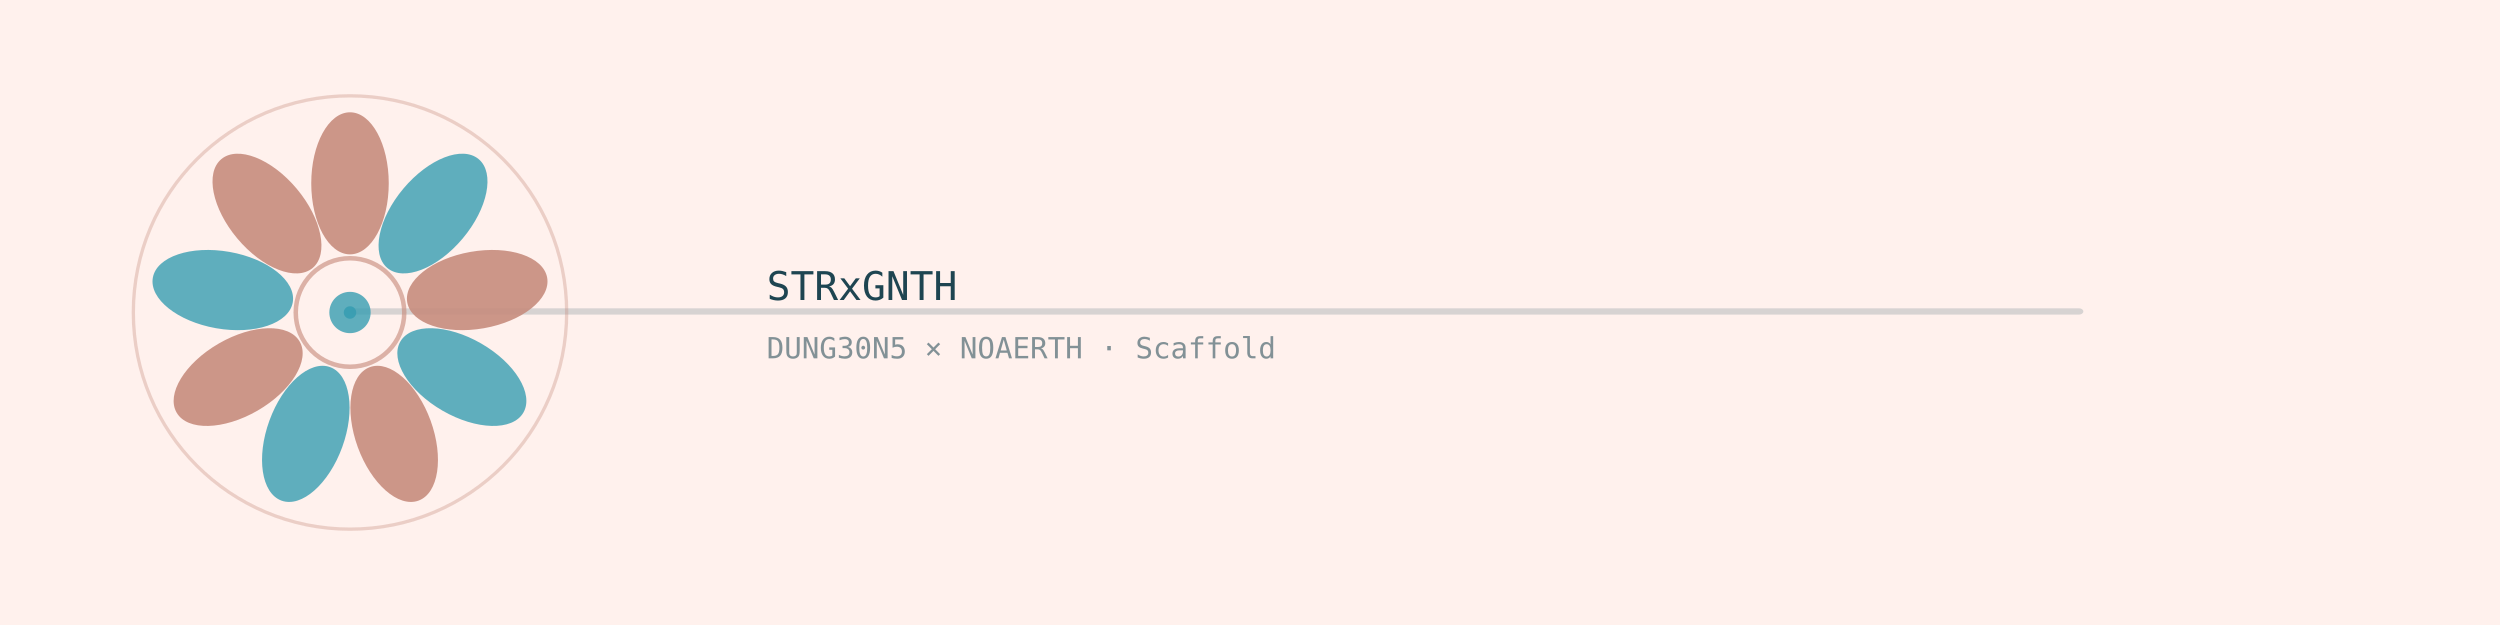
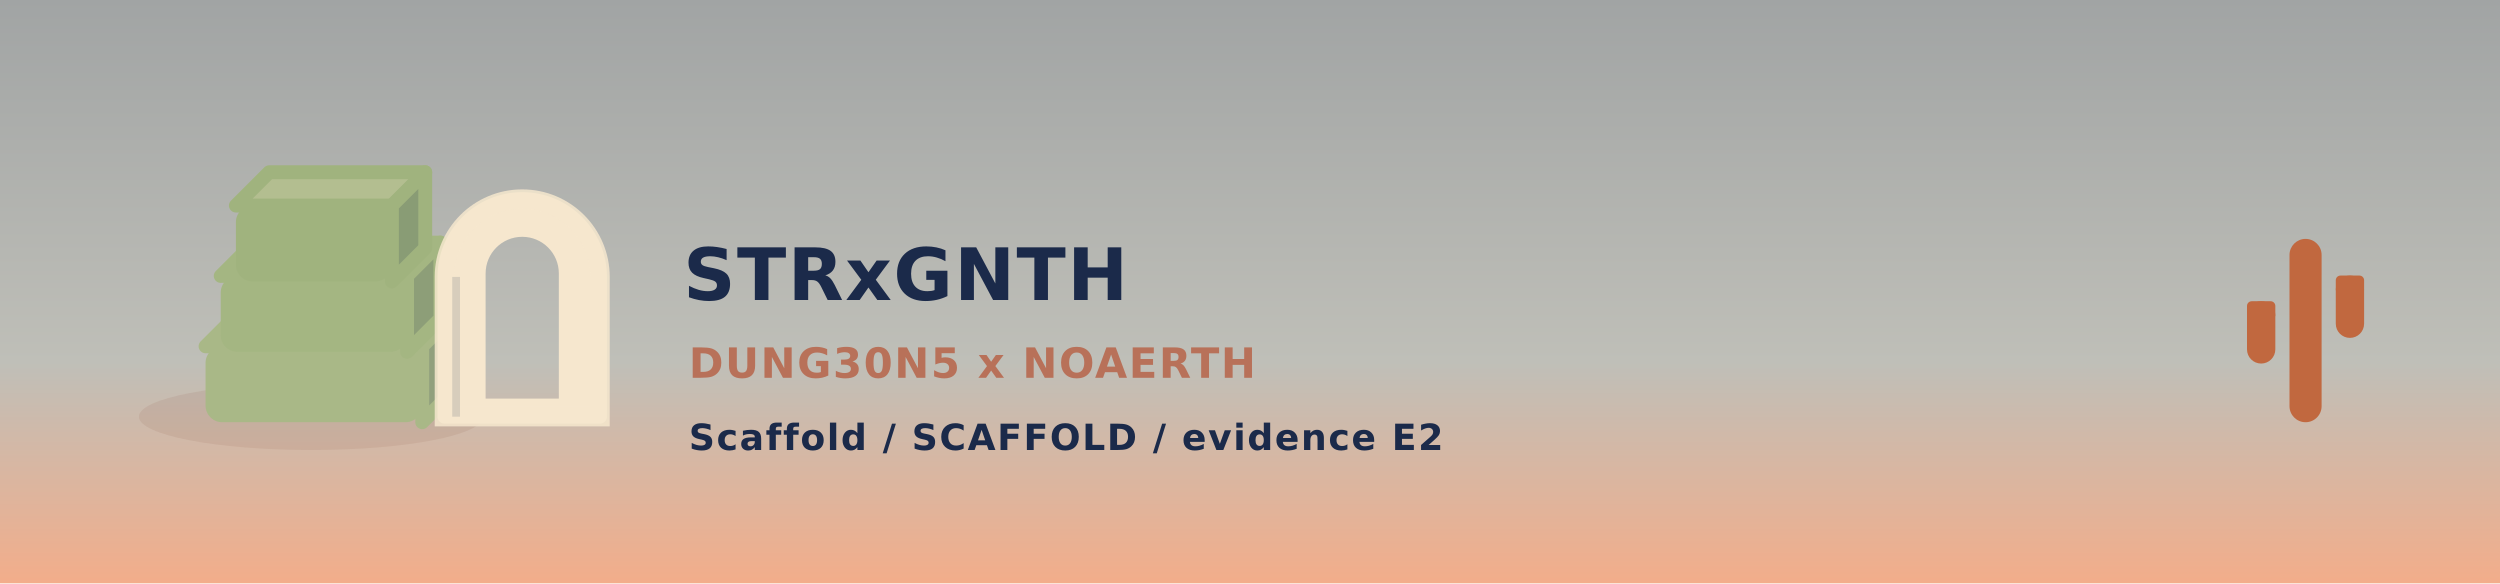
- <svg xmlns="http://www.w3.org/2000/svg" viewBox="0 0 1200 300" width="1200" height="300" role="img" aria-label="STRxGNTH identity object">
-   <rect width="1200" height="300" fill="#fff1ed" />
-   <defs>
-     <linearGradient id="gft" x1="0" y1="0" x2="1" y2="1">
-       <stop offset="0%" stop-color="#c78c7e" />
-       <stop offset="100%" stop-color="#389eb2" />
-     </linearGradient>
-   </defs>
-   <rect x="168.00" y="148.00" width="832.00" height="3.00" rx="2.00" fill="rgba(6,50,65,0.160)" opacity="1.00" />
+ <svg xmlns="http://www.w3.org/2000/svg" width="900" height="210" viewBox="0 0 900 210" role="img" aria-label="STRxGNTH - identity object">
+   <linearGradient id="skyf" x1="0" y1="0" x2="0" y2="1">
+     <stop offset="0" stop-color="#a1a4a4" />
+     <stop offset="0.62" stop-color="#bfbfb8" />
+     <stop offset="1" stop-color="#f3ad8a" />
+   </linearGradient>
+   <rect width="900" height="210" fill="url(#skyf)" />
+   <rect x="0" y="352" width="900" height="-142" fill="#e9cda3" />
+   <rect x="0" y="352" width="900" height="3" fill="#ebd1a9" />
+   <ellipse cx="112" cy="150" rx="62" ry="12" fill="rgba(138,90,68,0.11)" />
  <g>
-     <ellipse cx="168.00" cy="88.00" rx="18.60" ry="34.10" fill="rgba(199,140,126,0.900)" opacity="1.00" transform="rotate(0.0 168.00 88.00)" />
-     <ellipse cx="207.85" cy="102.51" rx="18.60" ry="34.10" fill="rgba(56,158,178,0.800)" opacity="1.00" transform="rotate(40.0 207.85 102.51)" />
-     <ellipse cx="229.06" cy="139.23" rx="18.60" ry="34.10" fill="rgba(199,140,126,0.900)" opacity="1.00" transform="rotate(80.0 229.06 139.23)" />
-     <ellipse cx="221.69" cy="181.00" rx="18.60" ry="34.10" fill="rgba(56,158,178,0.800)" opacity="1.00" transform="rotate(120.0 221.69 181.00)" />
-     <ellipse cx="189.21" cy="208.26" rx="18.60" ry="34.10" fill="rgba(199,140,126,0.900)" opacity="1.00" transform="rotate(160.0 189.21 208.26)" />
-     <ellipse cx="146.79" cy="208.26" rx="18.60" ry="34.10" fill="rgba(56,158,178,0.800)" opacity="1.00" transform="rotate(200.0 146.79 208.26)" />
-     <ellipse cx="114.31" cy="181.00" rx="18.60" ry="34.10" fill="rgba(199,140,126,0.900)" opacity="1.00" transform="rotate(240.0 114.31 181.00)" />
-     <ellipse cx="106.94" cy="139.23" rx="18.60" ry="34.10" fill="rgba(56,158,178,0.800)" opacity="1.00" transform="rotate(280.0 106.94 139.23)" />
-     <ellipse cx="128.15" cy="102.51" rx="18.60" ry="34.10" fill="rgba(199,140,126,0.900)" opacity="1.00" transform="rotate(320.0 128.15 102.51)" />
-     <circle cx="168.00" cy="150.00" r="26.04" fill="none" stroke="rgba(199,140,126,0.900)" stroke-width="2.17" opacity="0.70" />
-     <circle cx="168.00" cy="150.00" r="9.92" fill="rgba(56,158,178,0.800)" opacity="1.00" />
-     <animate attributeName="opacity" values="0.25;1.0;0.25" dur="12.3s" begin="0s" repeatCount="indefinite" />
+     <path d="M74,124.67 L152,124.67 L164,112.67 L86,112.67 Z" fill="#bac297" stroke="#a9b887" stroke-width="5" stroke-linejoin="round" />
+     <path d="M152,124.67 L164,112.67 L164,140 L152,152 Z" fill="#91a07d" stroke="#a9b887" stroke-width="5" stroke-linejoin="round" />
+     <rect x="74" y="124.67" width="78" height="27.33" rx="6" fill="#a9b887" />
+     <path d="M79.46,99.33 L146.54,99.33 L158.54,87.33 L91.46,87.33 Z" fill="#b6c193" stroke="#a4b682" stroke-width="5" stroke-linejoin="round" />
+     <path d="M146.54,99.33 L158.54,87.33 L158.54,114.67 L146.54,126.67 Z" fill="#8d9e78" stroke="#a4b682" stroke-width="5" stroke-linejoin="round" />
+     <rect x="79.46" y="99.33" width="67.08" height="27.33" rx="6" fill="#a4b682" />
+     <path d="M84.92,74 L141.08,74 L153.08,62 L96.92,62 Z" fill="#b3be90" stroke="#a0b37e" stroke-width="5" stroke-linejoin="round" />
+     <path d="M141.08,74 L153.08,62 L153.08,89.33 L141.08,101.33 Z" fill="#899c75" stroke="#a0b37e" stroke-width="5" stroke-linejoin="round" />
+     <rect x="84.92" y="74" width="56.16" height="27.33" rx="6" fill="#a0b37e" />
+     <animate attributeName="opacity" values="0.72;1;0.72" dur="6s" begin="0s" repeatCount="indefinite" />
  </g>
-   <g>
-     <ellipse cx="168.00" cy="88.00" rx="18.60" ry="34.10" fill="none" opacity="1.00" transform="rotate(0.0 168.00 88.00)" />
-     <ellipse cx="207.85" cy="102.51" rx="18.60" ry="34.10" fill="none" opacity="1.00" transform="rotate(40.0 207.85 102.51)" />
-     <ellipse cx="229.06" cy="139.23" rx="18.60" ry="34.10" fill="none" opacity="1.00" transform="rotate(80.0 229.06 139.23)" />
-     <ellipse cx="221.69" cy="181.00" rx="18.60" ry="34.10" fill="none" opacity="1.00" transform="rotate(120.0 221.69 181.00)" />
-     <ellipse cx="189.21" cy="208.26" rx="18.60" ry="34.10" fill="none" opacity="1.00" transform="rotate(160.0 189.21 208.26)" />
-     <ellipse cx="146.79" cy="208.26" rx="18.60" ry="34.10" fill="none" opacity="1.00" transform="rotate(200.0 146.79 208.26)" />
-     <ellipse cx="114.31" cy="181.00" rx="18.60" ry="34.10" fill="none" opacity="1.00" transform="rotate(240.0 114.31 181.00)" />
-     <ellipse cx="106.94" cy="139.23" rx="18.60" ry="34.10" fill="none" opacity="1.00" transform="rotate(280.0 106.94 139.23)" />
-     <ellipse cx="128.15" cy="102.51" rx="18.60" ry="34.10" fill="none" opacity="1.00" transform="rotate(320.0 128.15 102.51)" />
-     <circle cx="168.00" cy="150.00" r="26.04" fill="none" stroke="none" stroke-width="2.17" opacity="0.70" />
-     <circle cx="168.00" cy="150.00" r="9.92" fill="none" opacity="1.00" />
-     <animateTransform attributeName="transform" type="rotate" values="0.0 0.00 0.00 360.0 0.00 0.00" dur="24.6s" begin="0s" repeatCount="indefinite" />
-   </g>
-   <g>
-     <circle cx="168.00" cy="150.00" r="104.00" fill="none" stroke="rgba(199,140,126,0.350)" stroke-width="1.60" opacity="1.00" />
-     <animate attributeName="opacity" values="0.25;1.0;0.25" dur="12.3s" begin="0s" repeatCount="indefinite" />
-   </g>
-   <circle cx="168" cy="150" r="3" fill="rgba(56,158,178,0.900)">
-     <animate attributeName="opacity" values="0.35;0.95;0.35" dur="12.3s" begin="0s" repeatCount="indefinite" />
-   </circle>
-   <text x="368" y="144" font-family="ui-monospace,Menlo,monospace" font-size="19" fill="rgba(6,50,65,0.900)">STRxGNTH</text>
-   <text x="368" y="172" font-family="ui-monospace,Menlo,monospace" font-size="14" fill="rgba(6,50,65,0.500)">DUNG30N5 × NOAERTH · Scaffold</text>
+   <path d="M160,150 L160,99.68 A28,28 0 0 1 216,99.68 L216,150 Z M172.32,146 L172.32,98.43 A15.68,15.68 0 0 1 203.68,98.43 L203.68,146 Z" fill="#f6e7ce" fill-rule="evenodd" stroke="#f6e7ce" stroke-width="5" stroke-linejoin="round" />
+   <path d="M160,150 L160,99.68 A28,28 0 0 1 216,99.68 L216,150 Z" fill="none" stroke="#f6e7ce" stroke-width="7" stroke-linecap="round" opacity="0.85" />
+   <rect x="162.8" y="99.68" width="2.8" height="50.32" fill="#d7cdbc" />
+   <text x="246" y="108" font-family="Verdana,DejaVu Sans,sans-serif" font-size="26" font-weight="700" letter-spacing="0.6" fill="#1b2a4a" text-anchor="start">STRxGNTH</text>
+   <text x="248" y="136" font-family="Verdana,DejaVu Sans,sans-serif" font-size="15" font-weight="700" letter-spacing="0.6" fill="#b87159" text-anchor="start">DUNG30N5 x NOAERTH</text>
+   <text x="248" y="162" font-family="Verdana,DejaVu Sans,sans-serif" font-size="13" font-weight="700" letter-spacing="0.6" fill="#1b2a4a" text-anchor="start">Scaffold  /  SCAFFOLD  /  evidence E2</text>
+   <rect x="824.22" y="86" width="11.56" height="66" rx="5.78" fill="#c1683f" />
+   <rect x="808.92" y="108.44" width="10.2" height="22.44" rx="5.1" fill="#c1683f" />
+   <rect x="808.92" y="108.44" width="10.2" height="6.6" rx="1.7" fill="#c1683f" />
+   <rect x="840.88" y="99.2" width="10.2" height="22.44" rx="5.1" fill="#c1683f" />
+   <rect x="840.88" y="99.2" width="10.2" height="6.6" rx="1.7" fill="#c1683f" />
</svg>
